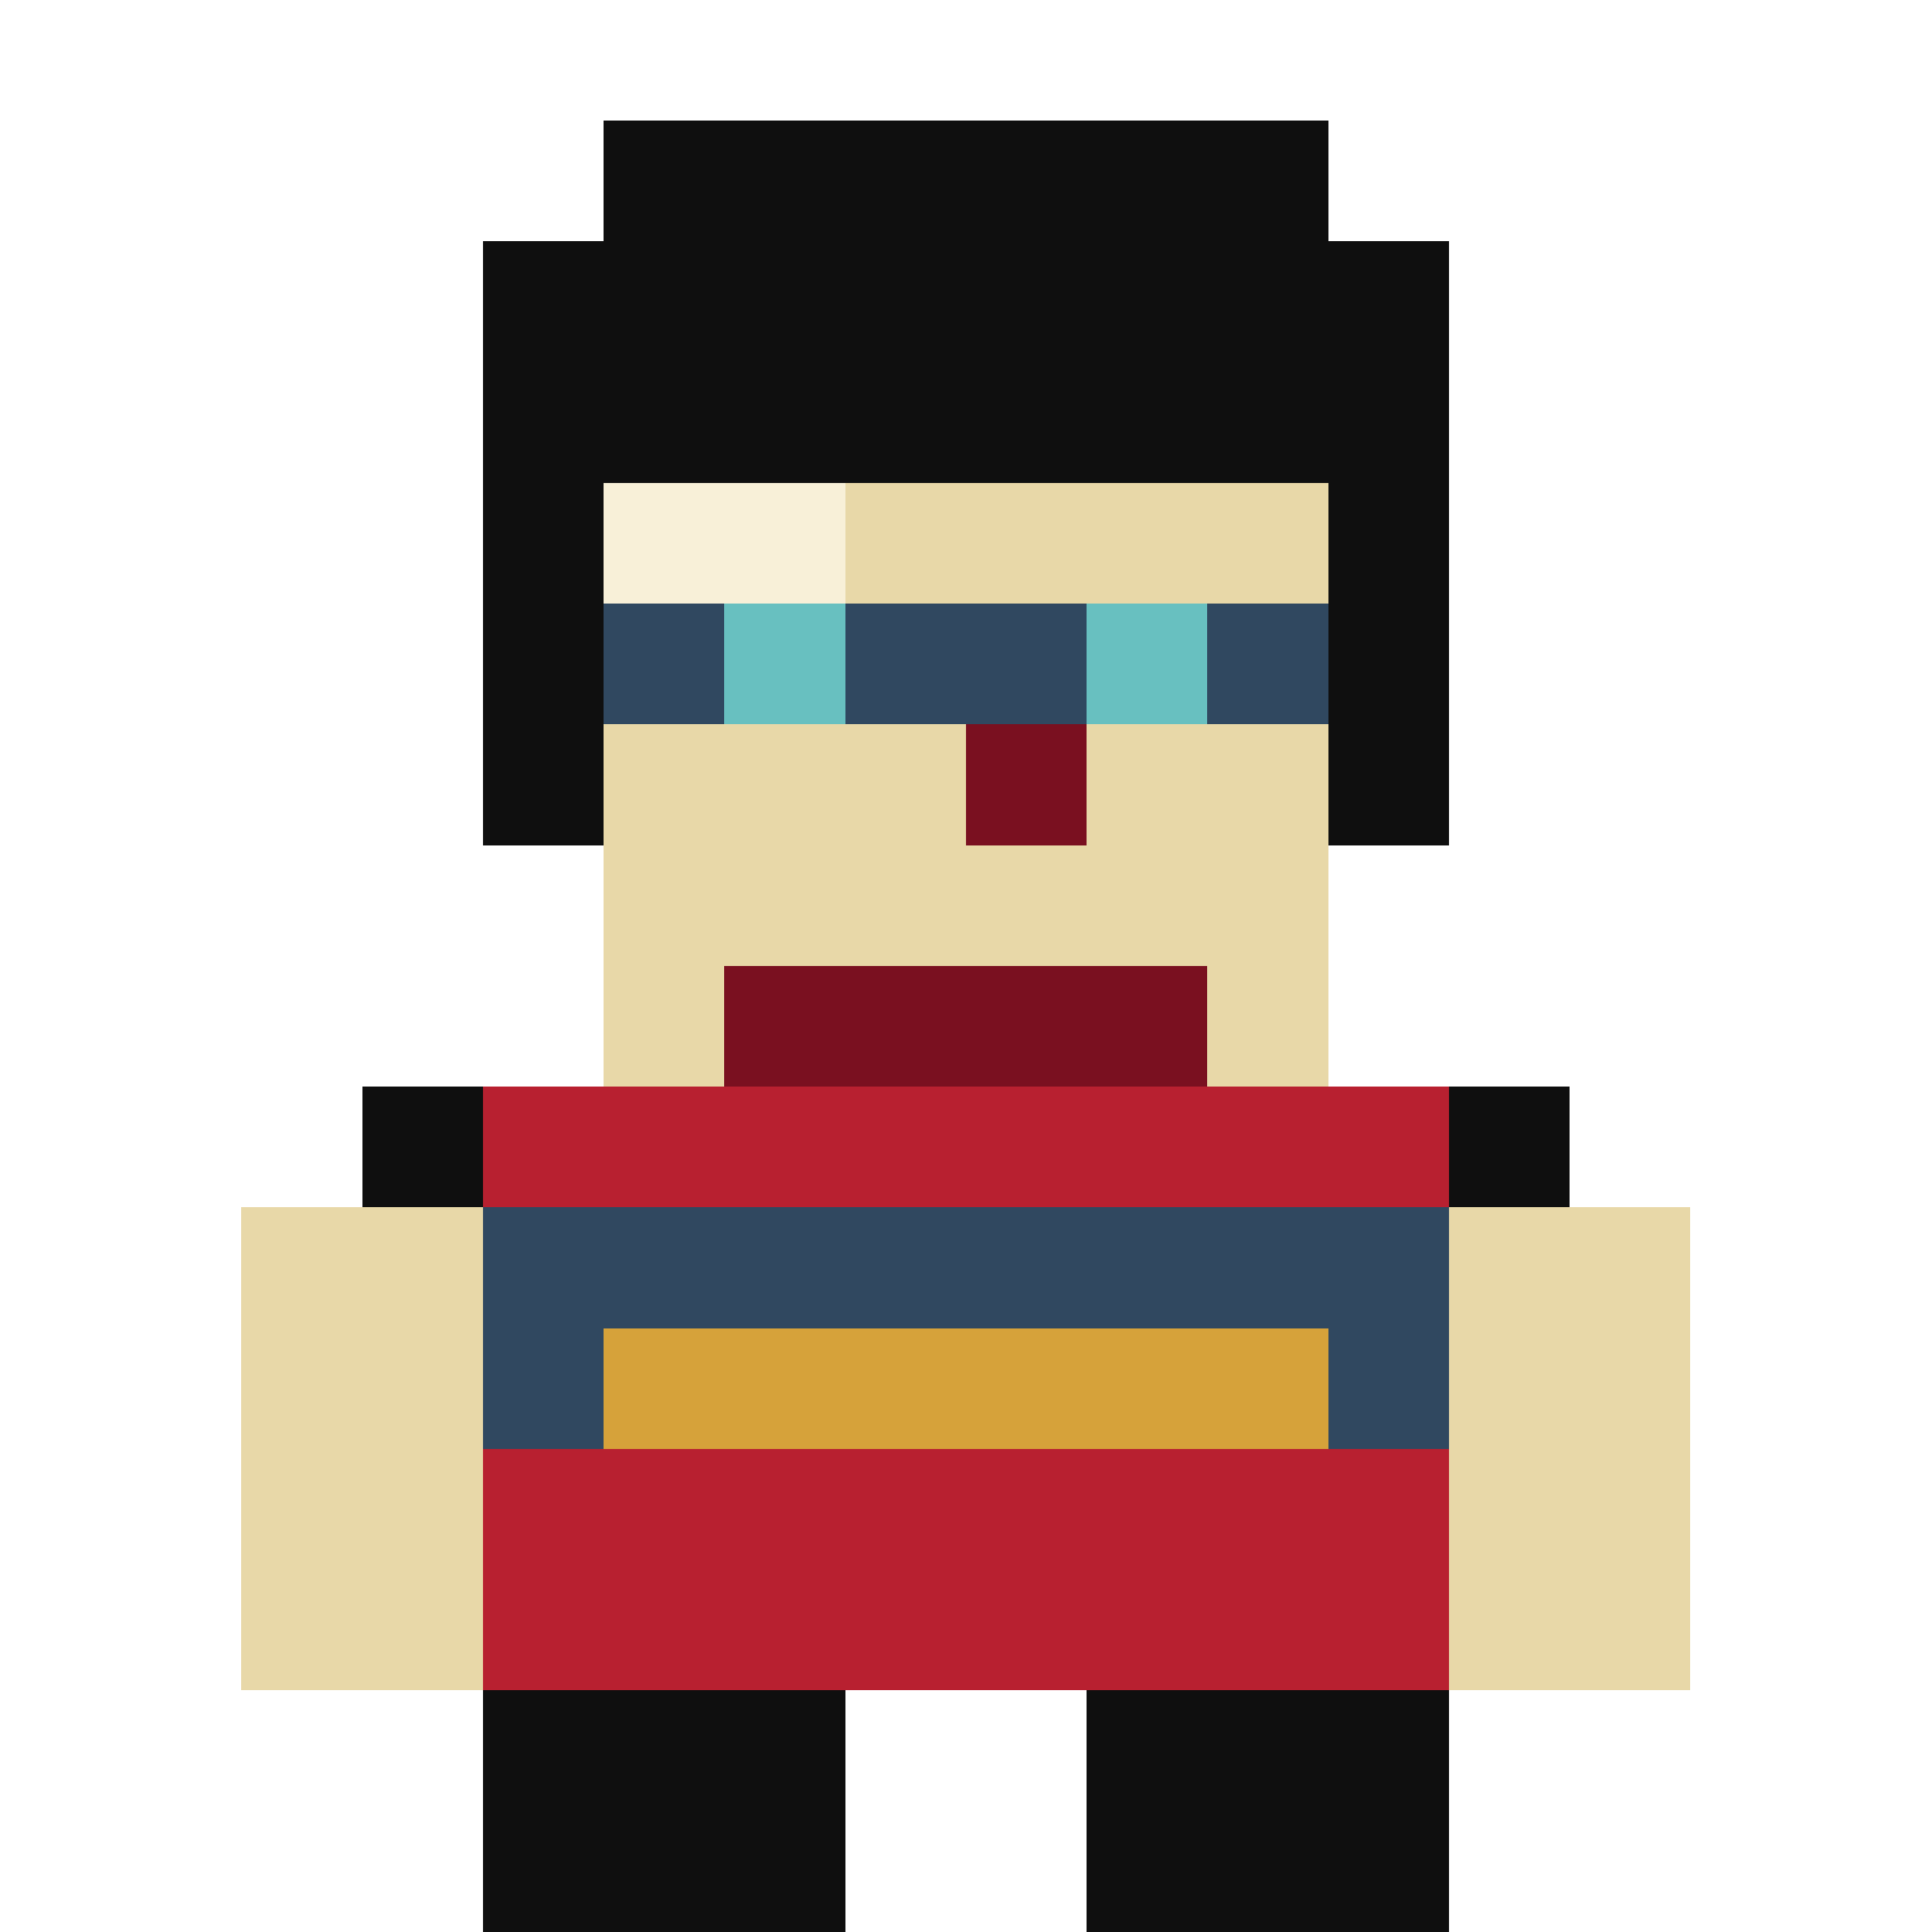
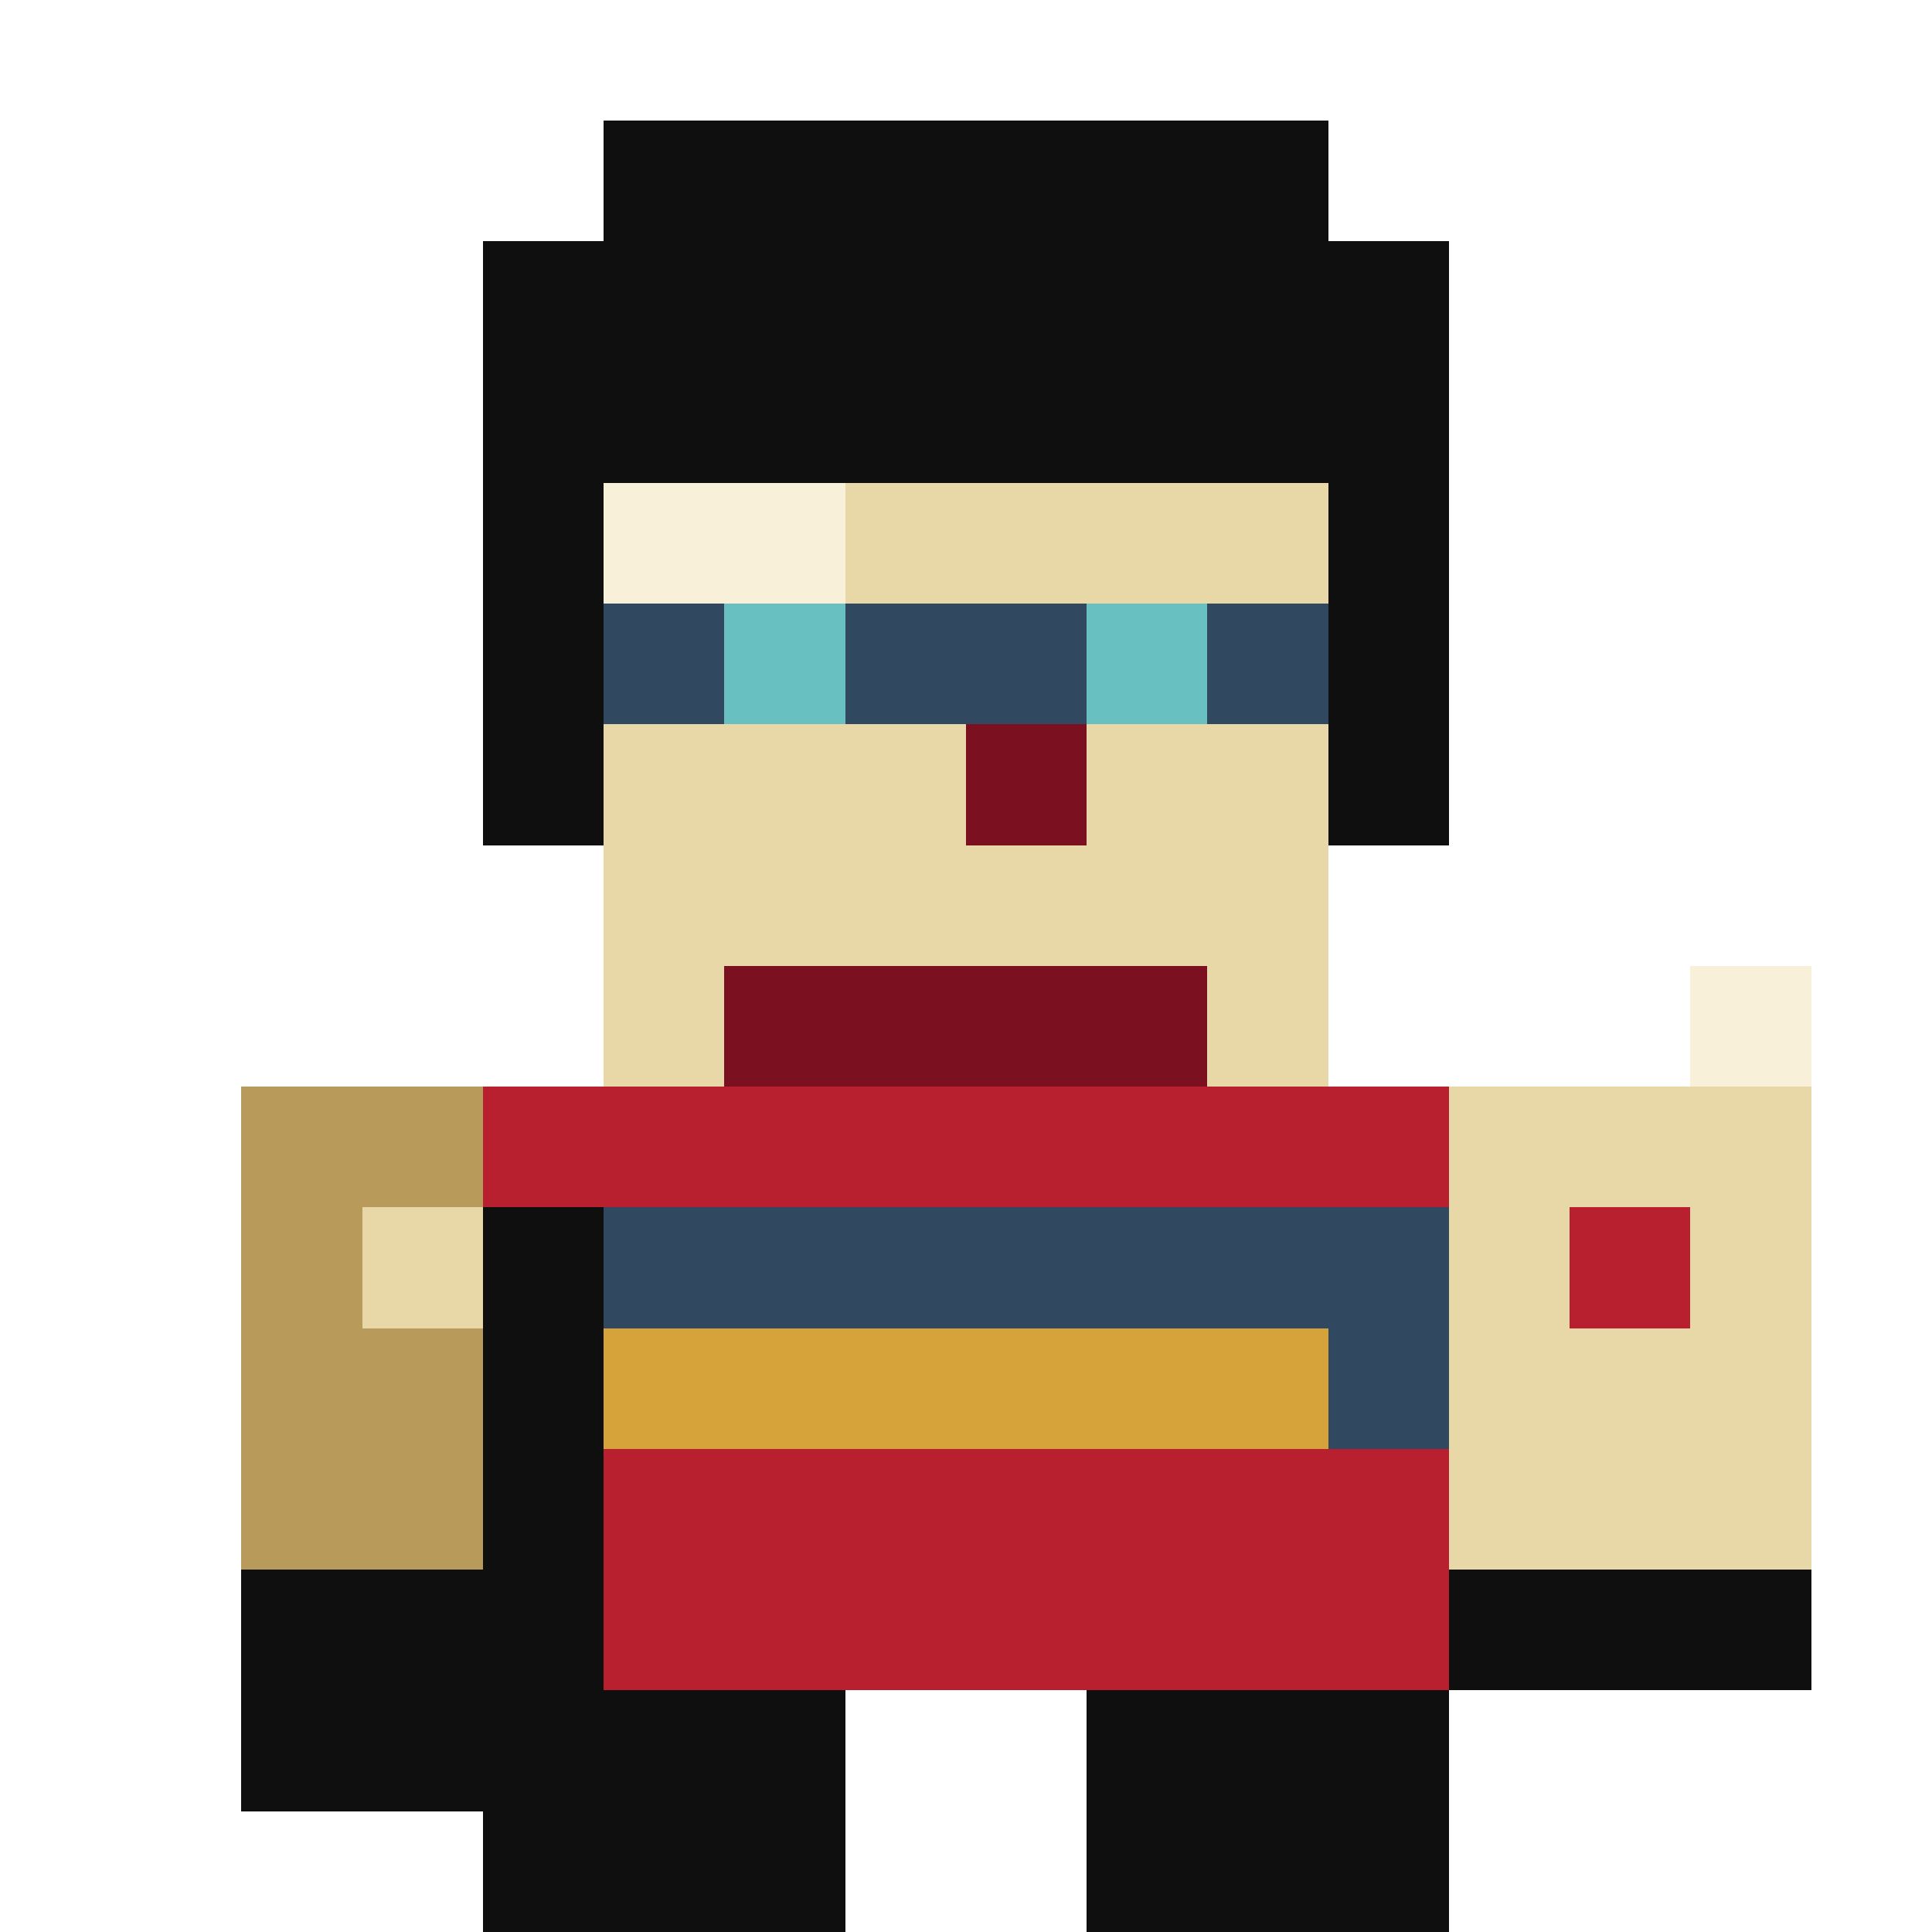
<svg xmlns="http://www.w3.org/2000/svg" width="16" height="16" shape-rendering="crispEdges">
  <rect width="16" height="16" fill="none" />
  <rect x="5" y="1" width="6" height="1" fill="#0F0F0F" />
  <rect x="4" y="2" width="8" height="2" fill="#0F0F0F" />
  <rect x="4" y="4" width="1" height="3" fill="#0F0F0F" />
  <rect x="11" y="4" width="1" height="3" fill="#0F0F0F" />
  <rect x="5" y="4" width="6" height="5" fill="#E8D8A8" />
  <rect x="5" y="4" width="2" height="1" fill="#F8F0D8" />
  <rect x="5" y="5" width="6" height="1" fill="#304860" />
  <rect x="6" y="5" width="1" height="1" fill="#68C0C0" />
  <rect x="9" y="5" width="1" height="1" fill="#68C0C0" />
  <rect x="8" y="6" width="1" height="1" fill="#7A1020" />
  <rect x="6" y="8" width="4" height="1" fill="#7A1020" />
  <rect x="3" y="9" width="10" height="5" fill="#0F0F0F" />
  <rect x="4" y="9" width="8" height="5" fill="#B82030" />
  <rect x="4" y="10" width="8" height="2" fill="#304860" />
  <rect x="5" y="11" width="6" height="1" fill="#D6A23A" />
-   <rect x="2" y="10" width="2" height="4" fill="#E8D8A8" />
-   <rect x="12" y="10" width="2" height="4" fill="#E8D8A8" />
+   <rect x="2" y="10" width="3" height="5" fill="#0F0F0F" />
+   <rect x="2" y="9" width="2" height="4" fill="#B89A5A" />
+   <rect x="3" y="10" width="1" height="1" fill="#E8D8A8" />
+   <rect x="12" y="10" width="3" height="4" fill="#0F0F0F" />
+   <rect x="12" y="9" width="3" height="4" fill="#E8D8A8" />
+   <rect x="13" y="10" width="1" height="1" fill="#B82030" />
+   <rect x="14" y="8" width="1" height="1" fill="#F8F0D8" />
  <rect x="4" y="14" width="3" height="2" fill="#0F0F0F" />
  <rect x="9" y="14" width="3" height="2" fill="#0F0F0F" />
</svg>
